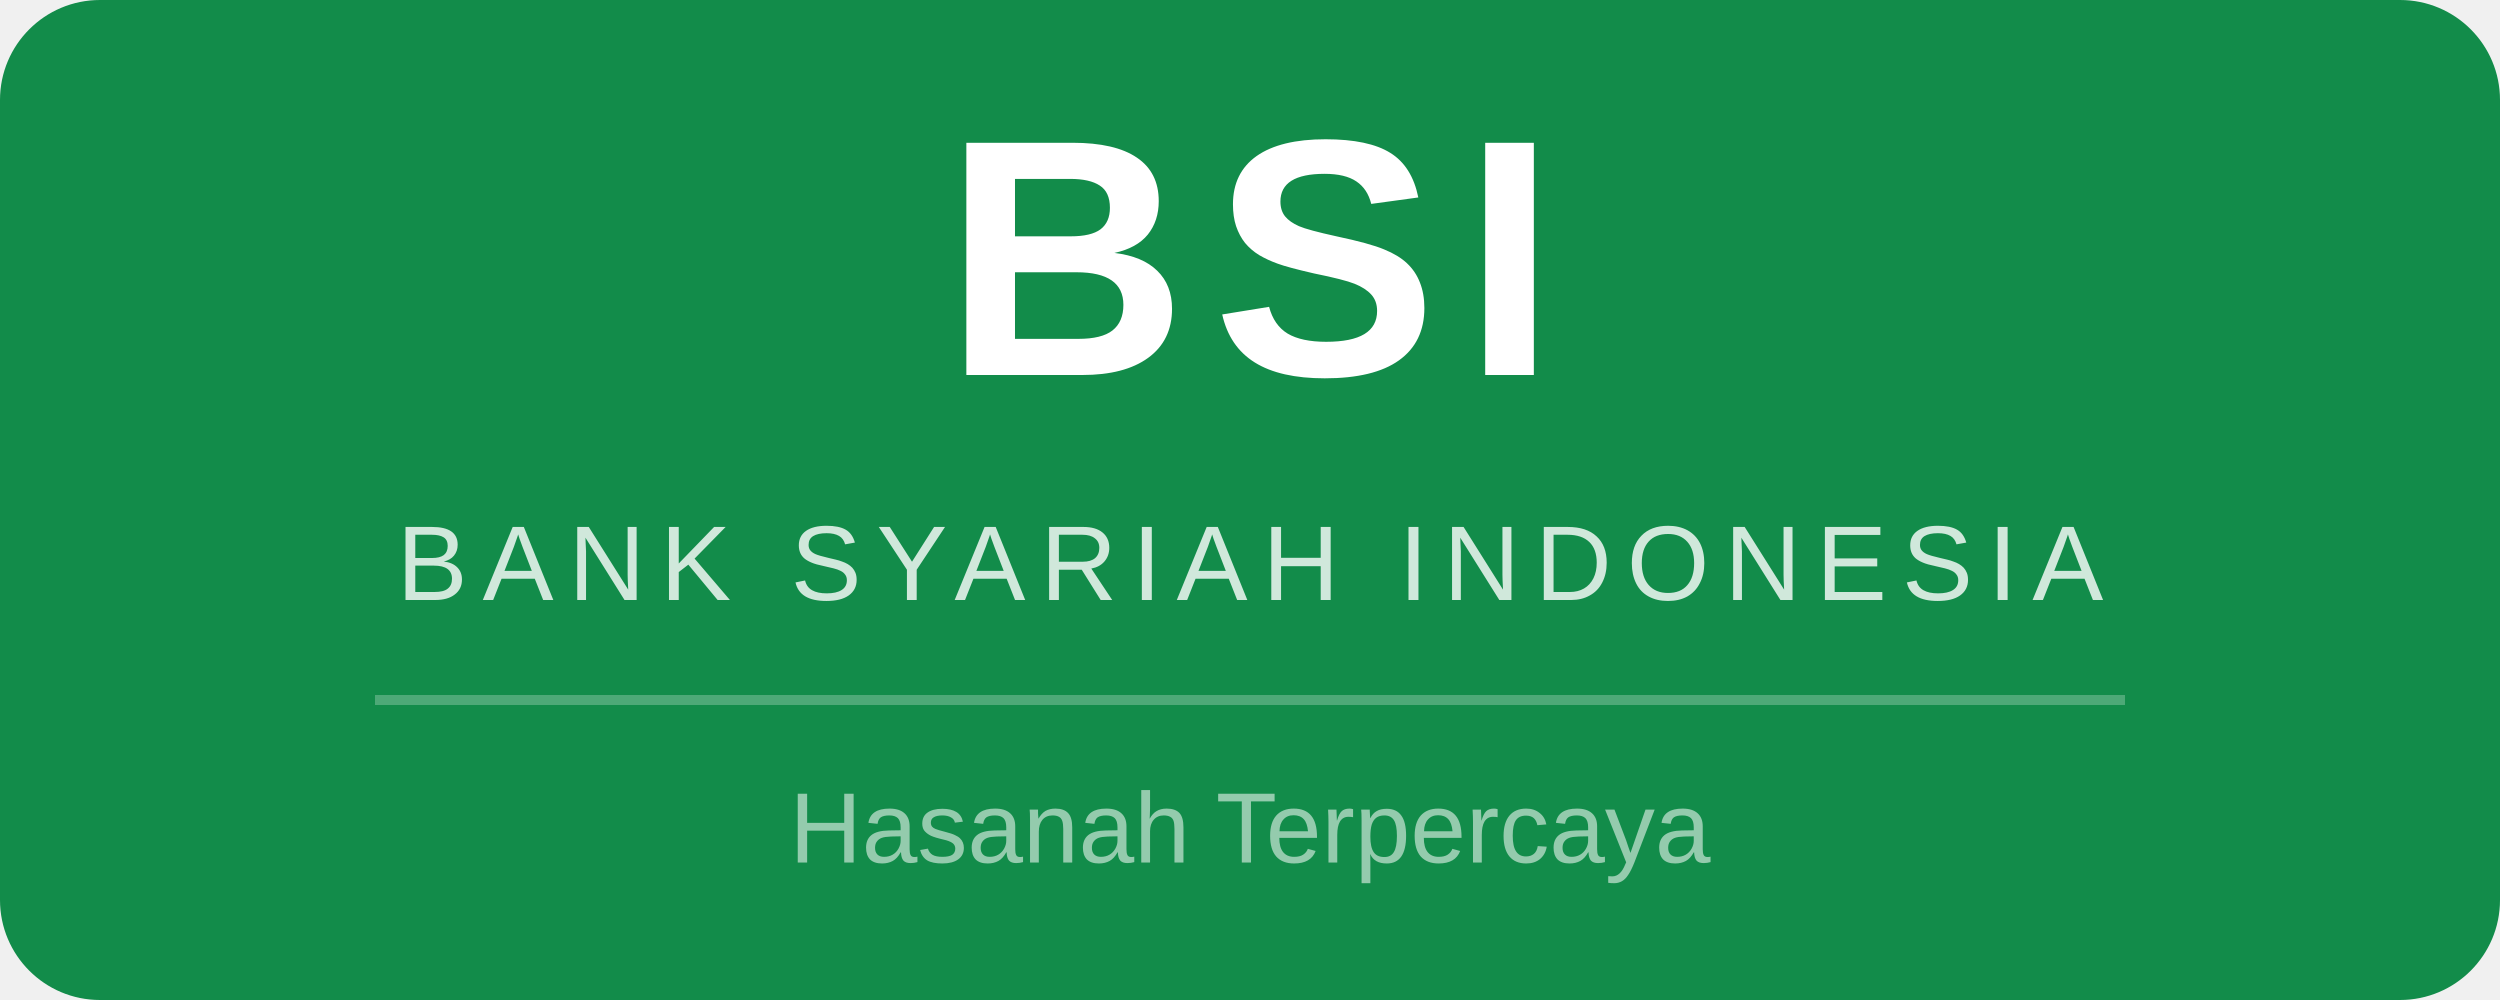
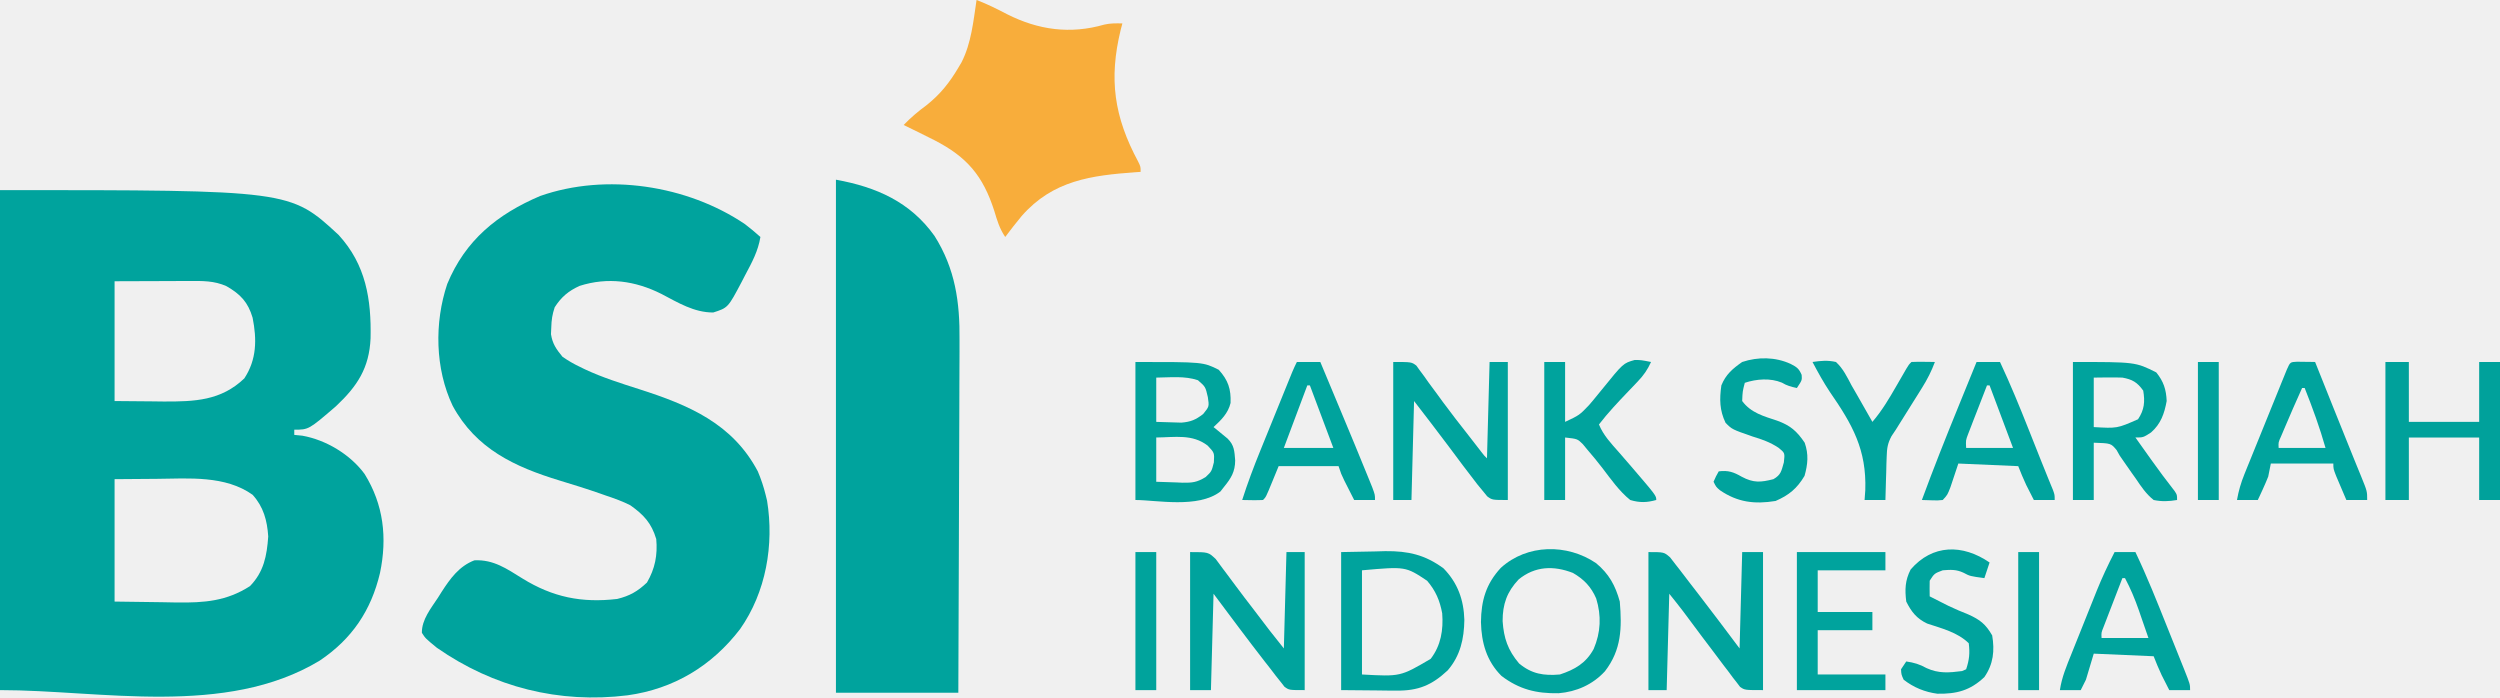
- <svg xmlns="http://www.w3.org/2000/svg" viewBox="0 0 200 80">
-   <rect width="200" height="80" rx="8" fill="#128C4A" />
-   <text x="100" y="30" font-family="Arial Black,Arial,sans-serif" font-size="27" font-weight="900" fill="white" text-anchor="middle" letter-spacing="2">BSI</text>
-   <text x="100" y="48" font-family="Arial,sans-serif" font-size="8.5" font-weight="400" fill="rgba(255,255,255,0.80)" text-anchor="middle" letter-spacing="1.2">BANK SYARIAH INDONESIA</text>
-   <line x1="30" y1="56" x2="170" y2="56" stroke="rgba(255,255,255,0.25)" stroke-width="0.8" />
-   <text x="100" y="69" font-family="Arial,sans-serif" font-size="8" font-weight="300" fill="rgba(255,255,255,0.55)" text-anchor="middle">Hasanah Terpercaya</text>
+ <svg xmlns="http://www.w3.org/2000/svg" version="1.1" width="960" height="268">
+   <path d="M0 0 C111.38 0 111.38 0 130 17.188 C140.532 28.661 142.612 41.953 142.301 56.879 C141.798 68.308 137.243 75.26 129 83 C118.538 92 118.538 92 113 92 C113 92.66 113 93.32 113 94 C114.021 94.101 115.042 94.201 116.094 94.305 C125.18 95.922 134.496 101.505 140 109 C147.313 120.783 148.742 133.505 145.921 147.01 C142.518 161.451 135.103 172.417 122.75 180.688 C86.639 202.493 38.553 192 0 192 C0 128.64 0 65.28 0 0 Z M44 35 C44 50.18 44 65.36 44 81 C48.744 81.041 53.487 81.082 58.375 81.125 C59.85 81.143 61.325 81.161 62.845 81.18 C74.756 81.23 84.864 80.863 93.812 72.312 C98.586 65.085 98.665 57.348 97 49 C95.224 43.022 92.357 39.997 87 36.91 C82.269 34.757 77.635 34.869 72.516 34.902 C71.431 34.904 71.431 34.904 70.324 34.905 C67.632 34.911 64.941 34.925 62.25 34.938 C56.227 34.958 50.205 34.979 44 35 Z M44 111 C44 126.51 44 142.02 44 158 C50.043 158.083 56.086 158.165 62.312 158.25 C64.196 158.286 66.08 158.323 68.021 158.36 C78.41 158.477 87.024 157.86 96 152.062 C101.325 146.571 102.473 140.43 103 133 C102.597 126.863 101.198 121.64 97 117 C86.532 109.526 72.523 110.742 60.312 110.875 C52.238 110.937 52.238 110.937 44 111 Z " fill="#00A39D" transform="translate(0,73)" />
+   <path d="M0 0 C2.049 1.581 4.022 3.183 5.934 4.926 C5.032 10.393 2.702 14.64 0.121 19.488 C-0.318 20.338 -0.757 21.189 -1.209 22.064 C-6.51 32.108 -6.51 32.108 -12.191 33.926 C-19.588 33.926 -25.636 30.161 -32.066 26.801 C-42.055 21.774 -52.647 20.231 -63.531 23.715 C-67.768 25.656 -70.513 27.942 -73.066 31.926 C-74.011 34.761 -74.293 36.781 -74.379 39.738 C-74.416 40.57 -74.454 41.401 -74.492 42.258 C-73.895 45.999 -72.462 48.005 -70.066 50.926 C-67.842 52.453 -65.909 53.597 -63.504 54.738 C-62.828 55.07 -62.152 55.402 -61.455 55.744 C-54.72 58.897 -47.702 61.103 -40.629 63.363 C-21.606 69.453 -4.813 76.519 4.934 94.926 C6.179 97.882 7.17 100.812 7.934 103.926 C8.206 105.034 8.206 105.034 8.484 106.164 C11.245 123.138 8.067 141.365 -1.883 155.508 C-12.706 169.635 -27.308 178.463 -45.066 180.926 C-71.4 184.18 -96.498 177.843 -118.301 162.676 C-122.699 159.069 -122.699 159.069 -124.066 156.926 C-124.13 151.824 -120.573 147.536 -117.879 143.426 C-117.409 142.679 -116.939 141.933 -116.455 141.164 C-113.139 136.051 -109.78 131.359 -103.891 129.086 C-96.499 128.748 -91.502 132.32 -85.446 136.064 C-73.775 143.266 -62.685 145.519 -49.066 143.926 C-44.258 142.759 -41.198 140.999 -37.629 137.613 C-34.52 132.265 -33.518 127.065 -34.066 120.926 C-35.907 114.755 -38.938 111.533 -44.066 107.926 C-46.963 106.463 -49.932 105.397 -53.004 104.363 C-53.835 104.069 -54.666 103.775 -55.523 103.473 C-60.727 101.654 -65.976 100.016 -71.254 98.426 C-88.4 93.193 -103.311 86.28 -112.246 69.742 C-119.016 55.486 -119.307 37.831 -114.324 22.969 C-107.375 6.157 -95.076 -3.819 -78.656 -10.812 C-53.3 -19.724 -22.162 -14.991 0 0 Z " fill="#00A39D" transform="translate(286.0664,86.07422)" />
+   <path d="M0 0 C15.506 2.819 28.491 8.49 37.848 21.586 C45.797 34.177 47.613 46.951 47.454 61.564 C47.453 63.054 47.454 64.544 47.456 66.034 C47.457 70.027 47.434 74.019 47.406 78.012 C47.38 82.204 47.378 86.396 47.373 90.588 C47.361 98.503 47.328 106.418 47.288 114.333 C47.243 123.354 47.221 132.374 47.201 141.395 C47.16 159.93 47.086 178.465 47 197 C31.49 197 15.98 197 0 197 C0 131.99 0 66.98 0 0 Z " fill="#00A39D" transform="translate(321,69)" />
+   <path d="M0 0 C4.106 1.546 7.923 3.476 11.812 5.5 C23.713 11.488 35.945 13.233 49.07 9.438 C51.416 8.906 53.603 8.934 56 9 C55.783 9.813 55.567 10.627 55.344 11.465 C50.754 30.354 52.777 44.817 62.082 62.109 C63 64 63 64 63 66 C62.132 66.059 62.132 66.059 61.247 66.12 C44.068 67.358 29.34 69.235 17.309 82.965 C15.141 85.601 13.038 88.263 11 91 C8.791 87.687 7.956 84.81 6.812 81 C2.483 67.524 -3.656 60.287 -16.133 53.863 C-20.067 51.863 -24.027 49.921 -28 48 C-25.246 45.125 -22.384 42.741 -19.188 40.375 C-13.952 36.219 -10.384 31.737 -7 26 C-6.6 25.327 -6.201 24.654 -5.789 23.961 C-2.004 16.59 -1.227 8.099 0 0 Z " fill="#F8AD3B" transform="translate(375,0)" />
+   <path d="M0 0 C26 0 26 0 32 3 C35.642 7.025 36.737 10.436 36.539 15.742 C35.587 19.731 32.943 22.276 30 25 C30.741 25.597 30.741 25.597 31.496 26.207 C32.137 26.737 32.777 27.267 33.438 27.812 C34.076 28.335 34.714 28.857 35.371 29.395 C37.984 31.97 38.017 34.204 38.312 37.812 C38.264 42.178 36.767 44.6 34 48 C33.546 48.578 33.093 49.155 32.625 49.75 C24.066 56.334 7.949 53 0 53 C0 35.51 0 18.02 0 0 Z M8 6 C8 11.61 8 17.22 8 23 C11.063 23.093 11.063 23.093 14.188 23.188 C15.91 23.24 15.91 23.24 17.668 23.293 C21.333 22.971 23.097 22.212 26 20 C28.356 17.114 28.356 17.114 27.812 13.5 C26.902 9.522 26.902 9.522 24 7 C18.836 5.279 13.407 5.946 8 6 Z M8 29 C8 34.61 8 40.22 8 46 C10.537 46.083 13.074 46.165 15.688 46.25 C16.477 46.286 17.267 46.323 18.081 46.36 C21.84 46.419 23.652 46.213 26.949 44.199 C29.255 42.035 29.255 42.035 30.125 38.562 C30.345 34.86 30.345 34.86 27.75 32.125 C21.855 27.57 15.162 28.934 8 29 Z " fill="#00A39C" transform="translate(436,139)" />
+   <path d="M0 0 C4.954 4.122 7.386 8.553 9.094 14.742 C9.942 24.855 9.746 33.27 3.406 41.492 C-1.285 46.616 -7.535 49.389 -14.422 49.945 C-22.927 50.091 -29.445 48.493 -36.301 43.332 C-42.072 37.617 -44.039 30.49 -44.219 22.617 C-44.126 14.342 -42.282 7.941 -36.594 1.805 C-26.475 -7.404 -11.092 -7.527 0 0 Z M-29.73 6.227 C-34.233 10.98 -35.919 15.769 -35.898 22.262 C-35.444 28.849 -33.899 33.373 -29.594 38.492 C-24.758 42.541 -20.113 43.287 -13.906 42.742 C-8.17 40.863 -3.891 38.385 -0.934 32.957 C1.798 26.566 2.069 20.199 0.031 13.555 C-1.898 9.08 -4.695 6.168 -8.906 3.742 C-16.291 0.874 -23.438 1.107 -29.73 6.227 Z " fill="#00A39D" transform="translate(612.9062,216.2578)" />
+   <path d="M0 0 C6 0 6 0 8.316 2.027 C9.428 3.468 9.428 3.468 10.562 4.938 C10.976 5.463 11.389 5.989 11.815 6.53 C13.23 8.339 14.614 10.169 16 12 C17.107 13.435 18.215 14.868 19.324 16.301 C24.612 23.154 29.806 30.075 35 37 C35.33 24.79 35.66 12.58 36 0 C38.64 0 41.28 0 44 0 C44 17.49 44 34.98 44 53 C37 53 37 53 35.202 51.785 C34.771 51.217 34.339 50.648 33.895 50.062 C33.392 49.422 32.889 48.782 32.371 48.122 C31.857 47.422 31.342 46.722 30.812 46 C30.262 45.286 29.711 44.572 29.143 43.837 C27.406 41.574 25.701 39.289 24 37 C22.879 35.516 21.756 34.033 20.633 32.551 C18.184 29.31 15.757 26.054 13.349 22.782 C11.611 20.487 9.799 18.248 8 16 C7.67 28.21 7.34 40.42 7 53 C4.69 53 2.38 53 0 53 C0 35.51 0 18.02 0 0 Z " fill="#00A39D" transform="translate(633,212)" />
+   <path d="M0 0 C7 0 7 0 9.852 2.684 C10.798 3.918 11.722 5.171 12.625 6.438 C13.377 7.434 13.377 7.434 14.145 8.451 C15.218 9.875 16.282 11.307 17.337 12.745 C19.609 15.827 21.947 18.857 24.283 21.891 C26.382 24.621 28.464 27.365 30.543 30.11 C32.332 32.43 34.17 34.712 36 37 C36.33 24.79 36.66 12.58 37 0 C39.31 0 41.62 0 44 0 C44 17.49 44 34.98 44 53 C38 53 38 53 36.234 51.707 C35.745 51.082 35.255 50.457 34.75 49.812 C34.161 49.076 33.572 48.34 32.965 47.582 C32.316 46.73 31.668 45.878 31 45 C30.259 44.055 29.518 43.11 28.754 42.137 C22.046 33.519 15.54 24.745 9 16 C8.67 28.21 8.34 40.42 8 53 C5.36 53 2.72 53 0 53 C0 35.51 0 18.02 0 0 Z " fill="#00A39D" transform="translate(457,212)" />
+   <path d="M0 0 C4.269 -0.083 8.539 -0.165 12.938 -0.25 C14.265 -0.286 15.593 -0.323 16.961 -0.36 C25.764 -0.442 32.193 1.021 39.312 6.25 C44.754 11.818 47.097 18.348 47.312 26.062 C47.196 33.344 45.769 39.774 40.941 45.398 C34.853 51.086 29.704 53.273 21.289 53.195 C19.606 53.188 19.606 53.188 17.889 53.18 C15.778 53.153 15.778 53.153 13.625 53.125 C9.129 53.084 4.633 53.042 0 53 C0 35.51 0 18.02 0 0 Z M8 7 C8 20.2 8 33.4 8 47 C22.77 47.824 22.77 47.824 34.375 41 C38.315 35.897 39.301 29.841 38.805 23.504 C37.898 18.614 36.282 14.815 33 11 C24.739 5.512 24.739 5.512 8 7 Z " fill="#00A39D" transform="translate(515,212)" />
+   <path d="M0 0 C7 0 7 0 8.858 1.367 C9.318 2.006 9.779 2.646 10.254 3.305 C10.792 4.025 11.33 4.746 11.884 5.489 C12.438 6.276 12.992 7.064 13.562 7.875 C14.775 9.517 15.989 11.159 17.203 12.801 C17.823 13.654 18.442 14.507 19.08 15.385 C22.234 19.681 25.527 23.867 28.812 28.062 C30.483 30.215 32.153 32.367 33.823 34.52 C34.924 35.962 34.924 35.962 36 37 C36.33 24.79 36.66 12.58 37 0 C39.31 0 41.62 0 44 0 C44 17.49 44 34.98 44 53 C38 53 38 53 36.086 51.594 C35.521 50.903 34.957 50.212 34.375 49.5 C33.7 48.68 33.024 47.86 32.328 47.016 C28.609 42.198 24.934 37.351 21.32 32.453 C16.946 26.586 12.462 20.801 8 15 C7.67 27.54 7.34 40.08 7 53 C4.69 53 2.38 53 0 53 C0 35.51 0 18.02 0 0 Z " fill="#00A39D" transform="translate(535,139)" />
+   <path d="M0 0 C2.97 0 5.94 0 9 0 C9 7.59 9 15.18 9 23 C17.91 23 26.82 23 36 23 C36 15.41 36 7.82 36 0 C38.64 0 41.28 0 44 0 C44 17.49 44 34.98 44 53 C41.36 53 38.72 53 36 53 C36 45.08 36 37.16 36 29 C27.09 29 18.18 29 9 29 C9 36.92 9 44.84 9 53 C6.03 53 3.06 53 0 53 C0 35.51 0 18.02 0 0 Z " fill="#00A19B" transform="translate(916,139)" />
+   <path d="M0 0 C24 0 24 0 32 4 C34.8 7.432 35.83 10.586 36 15 C35.117 19.841 33.758 23.763 30 27.062 C27 29 27 29 24 29 C25.54 31.168 27.082 33.334 28.625 35.5 C29.079 36.138 29.533 36.777 30.001 37.435 C32.931 41.539 35.92 45.583 39.039 49.547 C40 51 40 51 40 53 C36.863 53.527 34.125 53.659 31 53 C28.095 50.678 26.183 47.823 24.125 44.75 C23.571 43.973 23.016 43.195 22.445 42.395 C21.414 40.944 20.394 39.485 19.391 38.015 C18.703 37.017 18.703 37.017 18 36 C17.591 35.276 17.182 34.552 16.761 33.806 C14.593 31.216 14.593 31.216 8 31 C8 38.26 8 45.52 8 53 C5.36 53 2.72 53 0 53 C0 35.51 0 18.02 0 0 Z M8 6 C8 12.27 8 18.54 8 25 C16.973 25.522 16.973 25.522 25 22 C27.451 18.324 27.706 15.272 27 11 C24.674 7.761 22.836 6.702 19 6 C17.084 5.933 15.167 5.915 13.25 5.938 C10.651 5.968 10.651 5.968 8 6 Z " fill="#00A39D" transform="translate(796,139)" />
+   <path d="M0 0 C2.64 0 5.28 0 8 0 C8 7.59 8 15.18 8 23 C13.501 20.415 13.501 20.415 17.188 16.562 C17.771 15.873 18.355 15.183 18.957 14.473 C20.058 13.14 21.157 11.805 22.24 10.457 C30.323 0.474 30.323 0.474 34.707 -0.766 C37.188 -0.75 37.188 -0.75 41 0 C39.653 2.98 38.139 5.137 35.883 7.496 C34.972 8.458 34.972 8.458 34.043 9.439 C33.41 10.099 32.777 10.758 32.125 11.438 C28.243 15.507 24.428 19.53 21 24 C22.717 28.199 25.666 31.266 28.625 34.625 C29.707 35.87 30.788 37.116 31.867 38.363 C32.398 38.976 32.929 39.59 33.476 40.221 C43 51.335 43 51.335 43 53 C39.366 54.013 36.63 54.085 33 53 C28.803 49.612 25.623 45.062 22.374 40.796 C20.511 38.36 18.561 36.013 16.562 33.688 C15.986 32.99 15.41 32.293 14.816 31.574 C12.751 29.522 12.751 29.522 8 29 C8 36.92 8 44.84 8 53 C5.36 53 2.72 53 0 53 C0 35.51 0 18.02 0 0 Z " fill="#00A39D" transform="translate(593,139)" />
+   <path d="M0 0 C1.236 0.017 1.236 0.017 2.496 0.035 C3.322 0.044 4.149 0.053 5 0.062 C5.638 0.074 6.276 0.086 6.934 0.098 C7.715 2.051 8.496 4.004 9.277 5.957 C9.522 6.569 9.767 7.182 10.02 7.813 C11.374 11.198 12.727 14.582 14.079 17.968 C16.541 24.131 19.007 30.292 21.512 36.438 C21.884 37.354 22.256 38.27 22.639 39.214 C23.321 40.892 24.007 42.569 24.697 44.243 C26.934 49.762 26.934 49.762 26.934 53.098 C24.294 53.098 21.654 53.098 18.934 53.098 C18.096 51.141 17.264 49.182 16.434 47.223 C15.97 46.132 15.505 45.042 15.027 43.918 C13.934 41.098 13.934 41.098 13.934 39.098 C6.014 39.098 -1.906 39.098 -10.066 39.098 C-10.561 41.573 -10.561 41.573 -11.066 44.098 C-11.709 45.72 -12.396 47.326 -13.129 48.91 C-13.491 49.7 -13.853 50.491 -14.227 51.305 C-14.504 51.896 -14.781 52.488 -15.066 53.098 C-17.706 53.098 -20.346 53.098 -23.066 53.098 C-22.455 49.612 -21.552 46.509 -20.225 43.231 C-19.659 41.825 -19.659 41.825 -19.082 40.391 C-18.675 39.392 -18.267 38.393 -17.848 37.363 C-17.43 36.33 -17.012 35.296 -16.581 34.231 C-15.699 32.051 -14.815 29.873 -13.928 27.695 C-12.567 24.348 -11.212 20.999 -9.859 17.648 C-9.002 15.532 -8.144 13.416 -7.285 11.301 C-6.878 10.294 -6.471 9.286 -6.051 8.249 C-5.674 7.324 -5.297 6.399 -4.908 5.446 C-4.576 4.629 -4.244 3.811 -3.901 2.969 C-2.632 0.124 -2.632 0.124 0 0 Z M1.934 10.098 C-0.38 15.216 -2.626 20.362 -4.816 25.535 C-5.244 26.544 -5.672 27.554 -6.113 28.594 C-7.185 30.963 -7.185 30.963 -7.066 33.098 C-1.126 33.098 4.814 33.098 10.934 33.098 C8.705 25.239 5.944 17.689 2.934 10.098 C2.604 10.098 2.274 10.098 1.934 10.098 Z " fill="#00A39D" transform="translate(882.0664,138.9023)" />
+   <path d="M0 0 C2.97 0 5.94 0 9 0 C11.028 4.852 13.054 9.704 15.079 14.557 C15.765 16.201 16.452 17.844 17.139 19.488 C20.625 27.83 24.101 36.177 27.492 44.559 C28.221 46.356 28.221 46.356 28.964 48.189 C30 51 30 51 30 53 C27.36 53 24.72 53 22 53 C21.185 51.397 20.373 49.793 19.562 48.188 C19.11 47.294 18.658 46.401 18.191 45.48 C17 43 17 43 16 40 C8.41 40 0.82 40 -7 40 C-7.804 41.959 -8.609 43.919 -9.438 45.938 C-11.875 51.875 -11.875 51.875 -13 53 C-15.671 53.141 -18.324 53.042 -21 53 C-18.94 46.55 -16.58 40.272 -14.023 34.004 C-13.653 33.089 -13.282 32.174 -12.9 31.232 C-12.123 29.316 -11.345 27.401 -10.565 25.487 C-9.369 22.548 -8.176 19.607 -6.984 16.666 C-6.227 14.799 -5.469 12.933 -4.711 11.066 C-4.354 10.186 -3.996 9.306 -3.628 8.399 C-3.298 7.588 -2.967 6.776 -2.626 5.94 C-2.336 5.225 -2.045 4.511 -1.745 3.774 C-1.209 2.496 -0.62 1.24 0 0 Z M4 9 C-0.455 20.88 -0.455 20.88 -5 33 C1.27 33 7.54 33 14 33 C9.545 21.12 9.545 21.12 5 9 C4.67 9 4.34 9 4 9 Z " fill="#00A39D" transform="translate(498,139)" />
+   <path d="M0 0 C2.97 0 5.94 0 9 0 C13.017 8.561 16.582 17.275 20.062 26.062 C20.584 27.373 21.105 28.684 21.627 29.994 C22.629 32.511 23.628 35.029 24.625 37.547 C25.495 39.732 26.373 41.913 27.261 44.089 C27.627 44.987 27.994 45.884 28.371 46.809 C28.689 47.579 29.006 48.349 29.334 49.142 C30 51 30 51 30 53 C27.36 53 24.72 53 22 53 C21.372 51.772 20.748 50.543 20.125 49.312 C19.777 48.628 19.429 47.944 19.07 47.238 C17.94 44.874 16.973 42.433 16 40 C8.41 39.67 0.82 39.34 -7 39 C-7.99 41.97 -8.98 44.94 -10 48 C-11.188 51.062 -11.188 51.062 -13 53 C-14.927 53.189 -14.927 53.189 -17.113 53.121 C-18.396 53.081 -19.679 53.041 -21 53 C-16.609 41.068 -11.927 29.271 -7.125 17.5 C-6.429 15.79 -5.734 14.081 -5.039 12.371 C-3.362 8.246 -1.682 4.123 0 0 Z M4 9 C2.659 12.434 1.328 15.873 0 19.312 C-0.382 20.289 -0.763 21.265 -1.156 22.271 C-1.698 23.678 -1.698 23.678 -2.25 25.113 C-2.585 25.977 -2.92 26.841 -3.266 27.732 C-4.154 30.078 -4.154 30.078 -4 33 C1.94 33 7.88 33 14 33 C13.072 30.525 12.144 28.05 11.188 25.5 C9.125 20 7.062 14.5 5 9 C4.67 9 4.34 9 4 9 Z " fill="#00A39D" transform="translate(759,139)" />
+   <path d="M0 0 C2.64 0 5.28 0 8 0 C12.49 9.431 16.343 19.112 20.213 28.81 C21.323 31.589 22.44 34.366 23.557 37.143 C24.263 38.909 24.97 40.675 25.676 42.441 C26.01 43.272 26.344 44.102 26.689 44.957 C29 50.771 29 50.771 29 53 C26.36 53 23.72 53 21 53 C20.372 51.772 19.748 50.543 19.125 49.312 C18.777 48.628 18.429 47.944 18.07 47.238 C16.94 44.874 15.973 42.433 15 40 C7.41 39.67 -0.18 39.34 -8 39 C-8.99 42.3 -9.98 45.6 -11 49 C-11.66 50.32 -12.32 51.64 -13 53 C-15.64 53 -18.28 53 -21 53 C-20.276 48.054 -18.4 43.649 -16.543 39.043 C-16.199 38.181 -15.854 37.319 -15.5 36.431 C-14.771 34.611 -14.041 32.791 -13.308 30.972 C-12.196 28.21 -11.093 25.444 -9.99 22.678 C-9.279 20.903 -8.568 19.129 -7.855 17.355 C-7.529 16.537 -7.203 15.72 -6.867 14.877 C-4.808 9.781 -2.517 4.886 0 0 Z M3 10 C1.661 13.456 0.33 16.915 -1 20.375 C-1.572 21.852 -1.572 21.852 -2.156 23.359 C-2.517 24.3 -2.878 25.241 -3.25 26.211 C-3.753 27.515 -3.753 27.515 -4.266 28.845 C-5.108 30.936 -5.108 30.936 -5 33 C0.94 33 6.88 33 13 33 C12.072 30.319 11.144 27.637 10.188 24.875 C9.902 24.042 9.616 23.209 9.321 22.351 C7.821 18.061 6.141 14.024 4 10 C3.67 10 3.34 10 3 10 Z " fill="#00A39D" transform="translate(812,212)" />
+   <path d="M0 0 C11.22 0 22.44 0 34 0 C34 2.31 34 4.62 34 7 C25.42 7 16.84 7 8 7 C8 12.28 8 17.56 8 23 C14.93 23 21.86 23 29 23 C29 25.31 29 27.62 29 30 C22.07 30 15.14 30 8 30 C8 35.61 8 41.22 8 47 C16.58 47 25.16 47 34 47 C34 48.98 34 50.96 34 53 C22.78 53 11.56 53 0 53 C0 35.51 0 18.02 0 0 Z " fill="#00A39D" transform="translate(690,212)" />
+   <path d="M0 0 C-0.66 1.98 -1.32 3.96 -2 6 C-7.54 5.245 -7.54 5.245 -10 3.938 C-12.79 2.63 -14.953 2.746 -18 3 C-21.205 4.207 -21.205 4.207 -23 7 C-23.04 9 -23.043 11 -23 13 C-21.522 13.753 -20.043 14.502 -18.562 15.25 C-17.652 15.71 -16.742 16.17 -15.805 16.645 C-13.295 17.857 -10.774 18.905 -8.188 19.938 C-3.689 21.956 -1.485 23.671 1 28 C1.99 33.902 1.455 38.997 -2 44 C-7.471 49.183 -12.694 50.517 -20.066 50.387 C-24.851 49.756 -29.189 47.98 -33 45 C-33.898 43.016 -33.898 43.016 -34 41 C-33.34 40.01 -32.68 39.02 -32 38 C-28.974 38.445 -26.886 39.063 -24.188 40.562 C-19.505 42.674 -15.653 42.34 -10.562 41.688 C-9.789 41.347 -9.789 41.347 -9 41 C-7.781 37.344 -7.529 34.837 -8 31 C-12.358 26.767 -18.305 25.338 -23.977 23.441 C-28.01 21.518 -30.023 18.954 -32 15 C-32.567 10.35 -32.46 6.903 -30.312 2.688 C-21.951 -7.03 -10.35 -7.13 0 0 Z " fill="#00A39D" transform="translate(764,216)" />
+   <path d="M0 0 C2.33 1.198 3.173 1.778 4.211 4.203 C4.375 6.25 4.375 6.25 2.375 9.25 C0.22 8.788 -1.48 8.338 -3.375 7.188 C-7.785 5.35 -13.127 5.751 -17.625 7.25 C-18.479 10.556 -18.479 10.556 -18.625 14.25 C-15.258 18.802 -10.35 20.074 -5.201 21.785 C-0.124 23.628 2.327 25.755 5.375 30.25 C6.941 34.698 6.585 38.509 5.312 43 C2.438 47.822 -0.668 50.406 -5.812 52.625 C-13.856 53.944 -20.387 53.137 -27.164 48.504 C-28.625 47.25 -28.625 47.25 -29.625 45.25 C-28.688 43.125 -28.688 43.125 -27.625 41.25 C-23.961 40.792 -21.919 41.53 -18.812 43.312 C-14.291 45.727 -11.565 45.506 -6.625 44.25 C-3.677 42.538 -3.596 41.149 -2.625 37.812 C-2.206 34.184 -2.206 34.184 -4.688 32.176 C-7.943 30.042 -10.907 29.005 -14.625 27.875 C-22.508 25.132 -22.508 25.132 -25 22.625 C-27.334 17.778 -27.36 13.533 -26.625 8.25 C-24.926 4.047 -22.311 1.831 -18.625 -0.75 C-12.544 -2.777 -5.856 -2.7 0 0 Z " fill="#00A39D" transform="translate(687.625,139.75)" />
+   <path d="M0 0 C3.183 -0.472 5.829 -0.726 9 0 C11.764 2.529 13.263 5.714 15 9 C15.71 10.241 16.425 11.479 17.145 12.715 C19.127 16.126 21.071 19.558 23 23 C26.666 18.728 29.397 14.11 32.188 9.25 C33.076 7.713 33.965 6.176 34.855 4.641 C35.244 3.965 35.632 3.29 36.032 2.595 C37 1 37 1 38 0 C39.519 -0.072 41.042 -0.084 42.562 -0.062 C43.389 -0.053 44.215 -0.044 45.066 -0.035 C45.704 -0.024 46.343 -0.012 47 0 C45.672 3.566 44.086 6.684 42.066 9.906 C41.5 10.815 40.933 11.724 40.35 12.66 C39.76 13.597 39.17 14.534 38.562 15.5 C37.397 17.364 36.232 19.229 35.066 21.094 C34.55 21.916 34.034 22.737 33.502 23.584 C33.006 24.381 32.511 25.179 32 26 C31.178 27.225 31.178 27.225 30.34 28.475 C28.844 31.294 28.581 33.13 28.488 36.301 C28.453 37.277 28.417 38.254 28.381 39.26 C28.358 40.267 28.336 41.275 28.312 42.312 C28.278 43.339 28.244 44.366 28.209 45.424 C28.127 47.949 28.058 50.474 28 53 C25.36 53 22.72 53 20 53 C20.09 51.751 20.18 50.502 20.273 49.215 C20.786 33.7 15.383 24.098 6.709 11.561 C4.225 7.839 2.086 3.955 0 0 Z " fill="#00A39D" transform="translate(696,139)" />
+   <path d="M0 0 C2.64 0 5.28 0 8 0 C8 17.49 8 34.98 8 53 C5.36 53 2.72 53 0 53 C0 35.51 0 18.02 0 0 Z " fill="#00A39C" transform="translate(775,212)" />
+   <path d="M0 0 C2.64 0 5.28 0 8 0 C8 17.49 8 34.98 8 53 C5.36 53 2.72 53 0 53 C0 35.51 0 18.02 0 0 Z " fill="#00A39C" transform="translate(436,212)" />
+   <path d="M0 0 C2.64 0 5.28 0 8 0 C8 17.49 8 34.98 8 53 C5.36 53 2.72 53 0 53 C0 35.51 0 18.02 0 0 Z " fill="#00A29D" transform="translate(844,139)" />
</svg>
